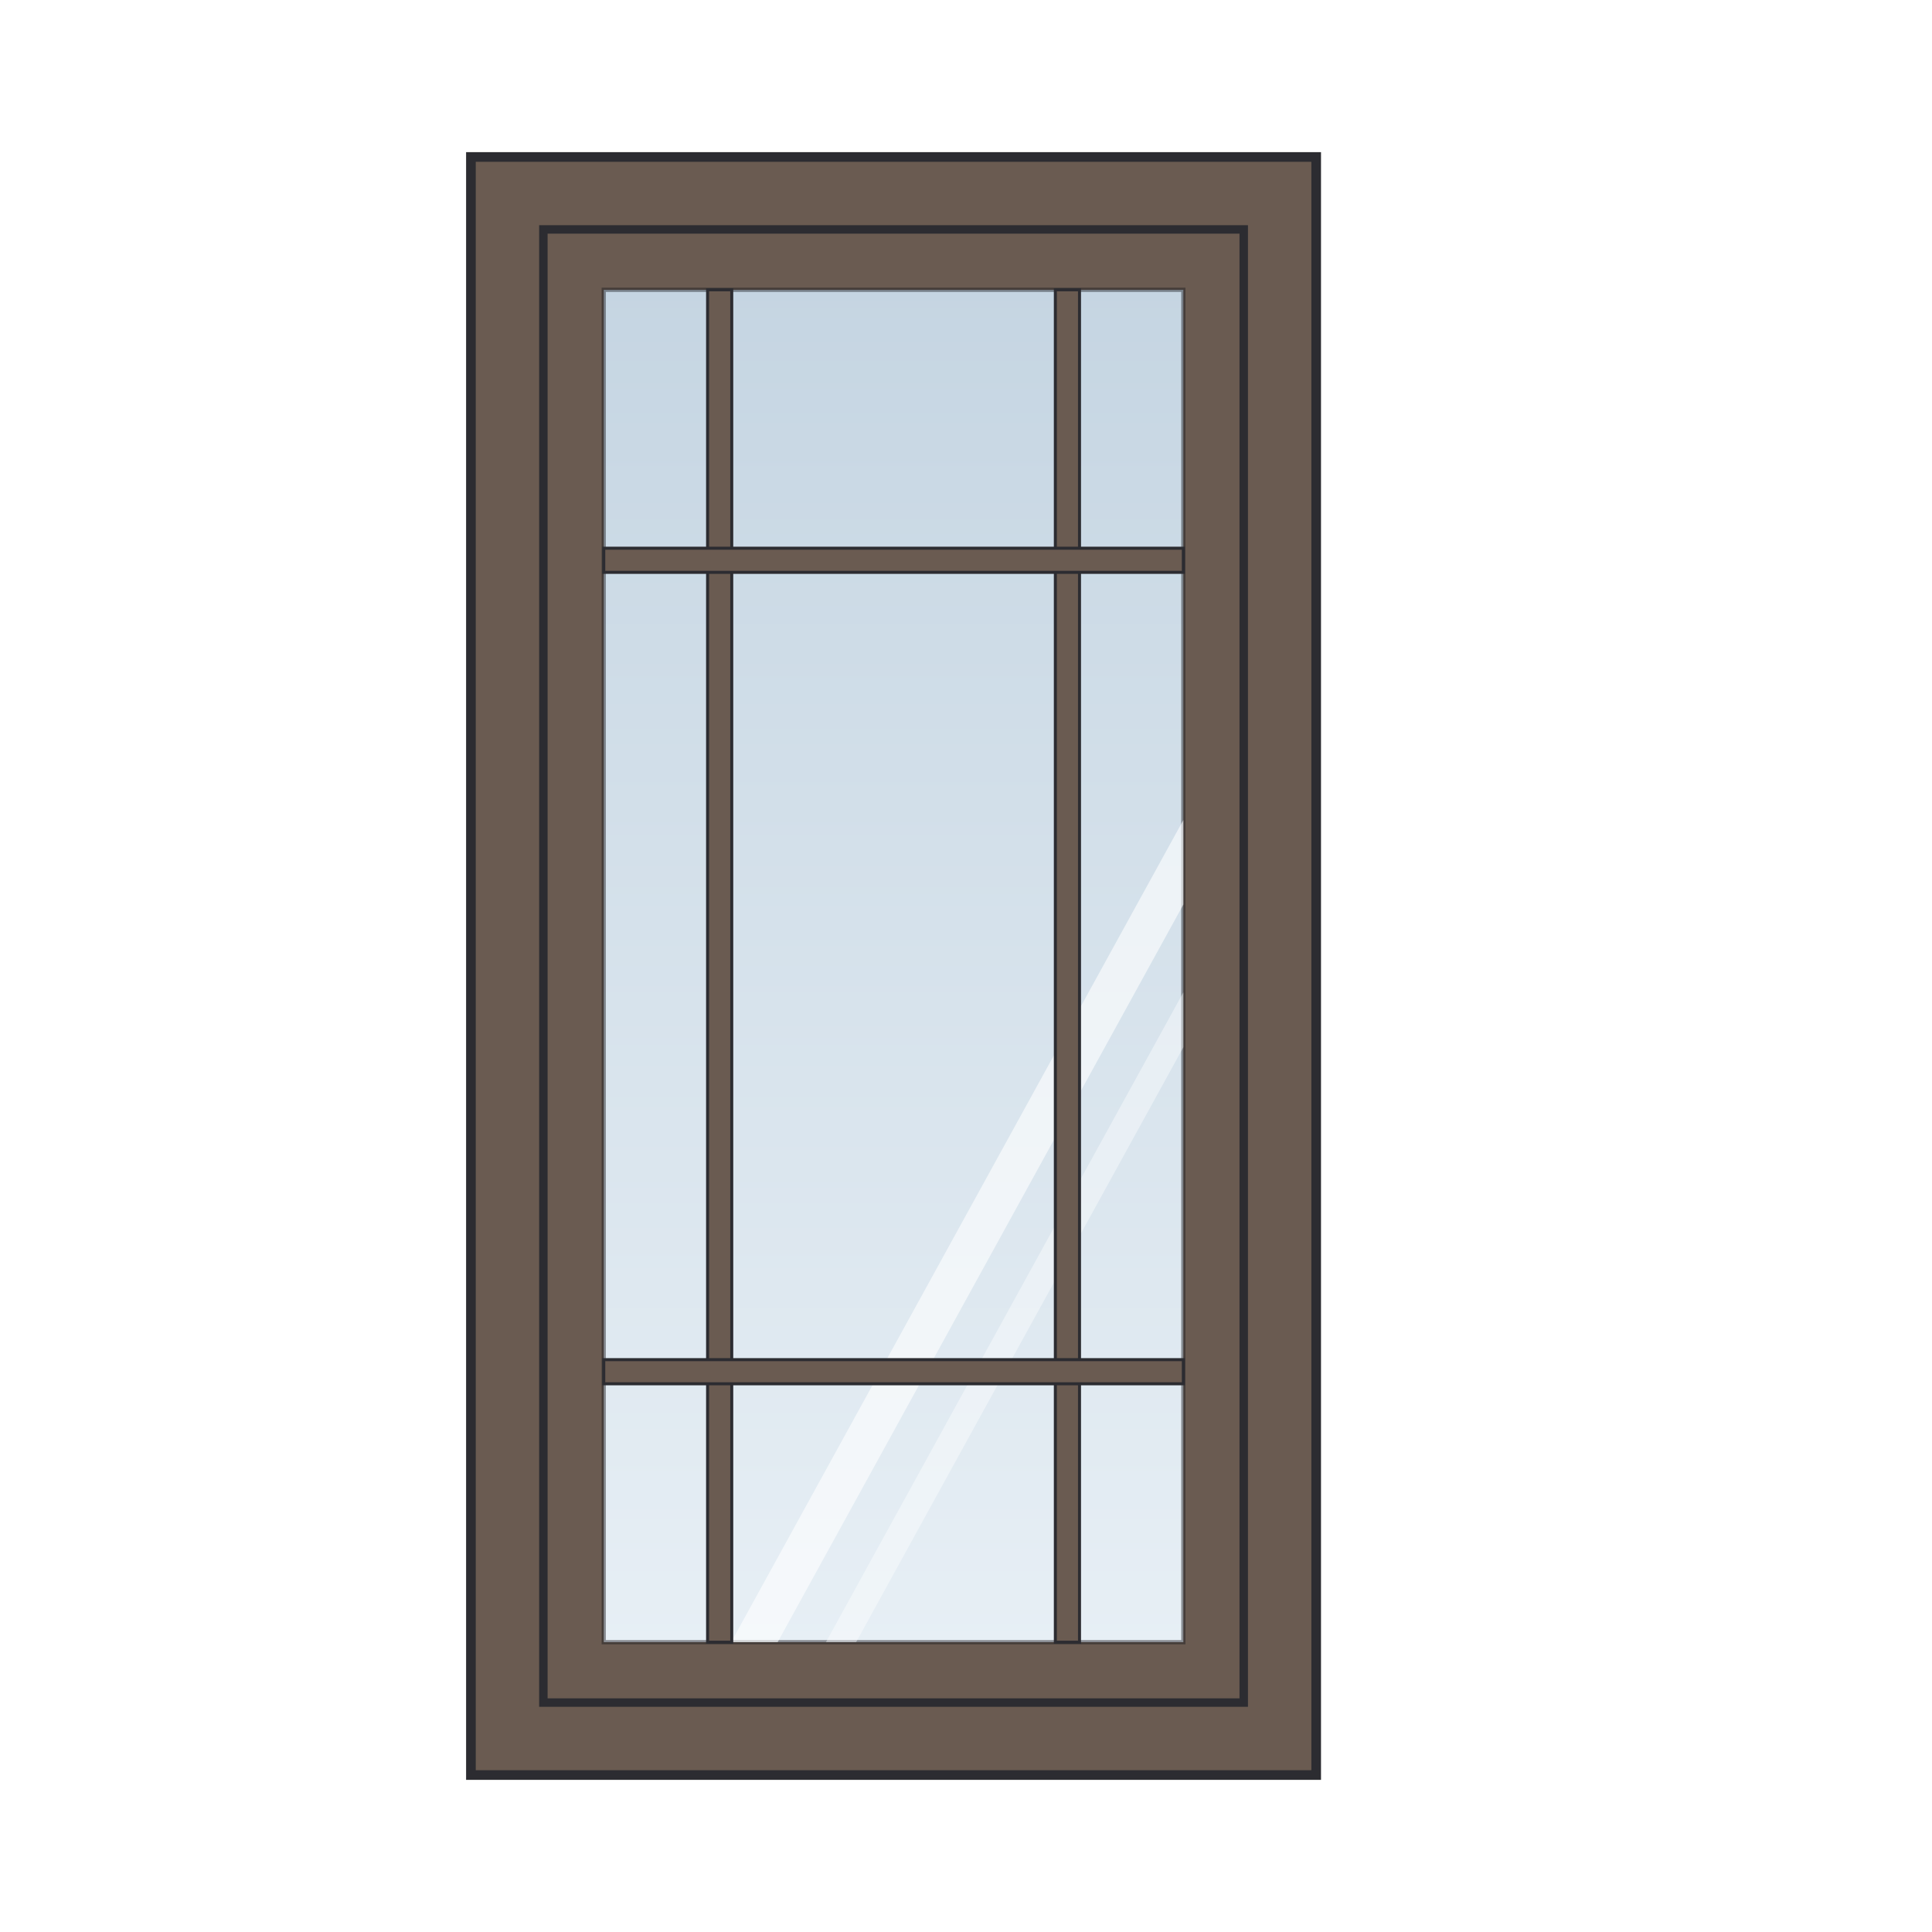
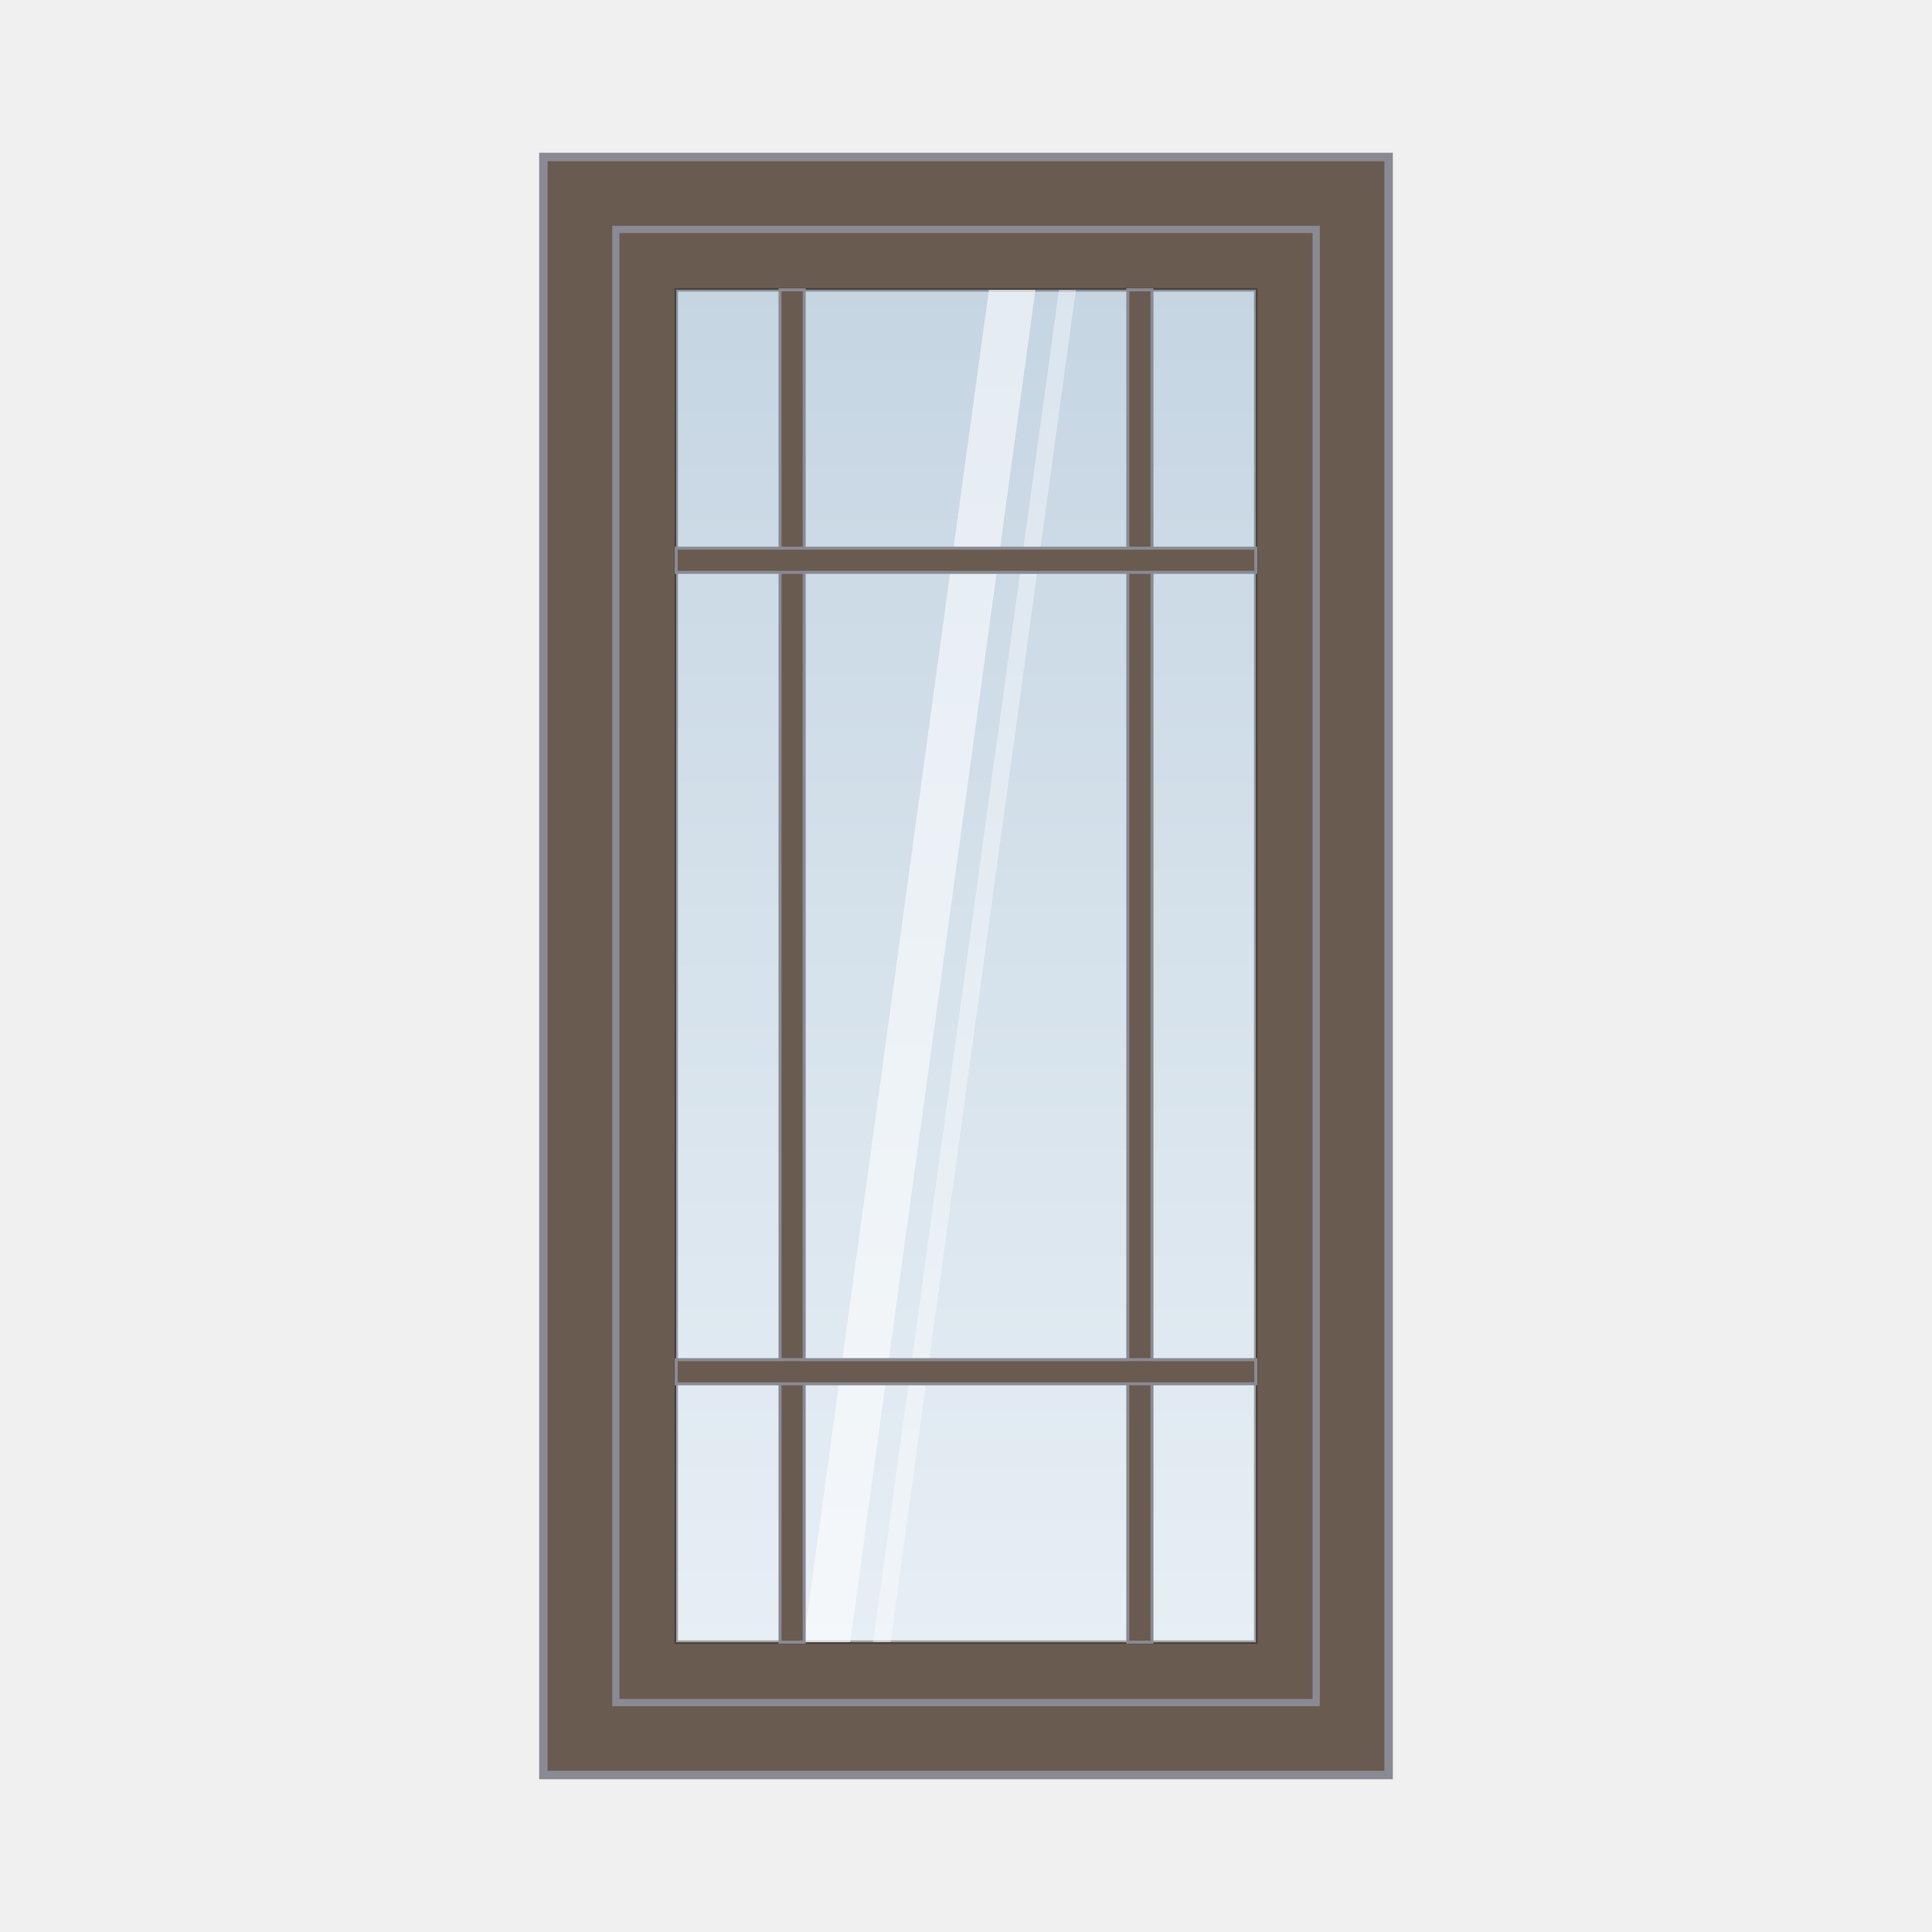
- <svg xmlns="http://www.w3.org/2000/svg" viewBox="52.0 40.0 320.0 320.0" width="600" height="600" role="img">
+ <svg xmlns="http://www.w3.org/2000/svg" viewBox="40.0 40.0 320.0 320.0" width="600" height="600" role="img">
  <defs>
    <linearGradient id="gl" x1="0" y1="0" x2="0" y2="1">
      <stop offset="0" stop-color="#C5D5E2" />
      <stop offset="1" stop-color="#E7EFF5" />
    </linearGradient>
    <pattern id="mesh" width="4" height="4" patternUnits="userSpaceOnUse">
      <rect width="4" height="4" fill="#B9C2CA" />
      <path d="M0 .5H4M.5 0V4" stroke="#19191D" stroke-opacity=".12" stroke-width="1" />
    </pattern>
    <pattern id="pine" width="14" height="14" patternUnits="userSpaceOnUse">
      <rect width="14" height="14" fill="#DFC195" />
      <path d="M3 0V14M9.5 0V14" stroke="#8C6030" stroke-opacity=".13" stroke-width="1" />
      <path d="M6 0V14" stroke="#FFFFFF" stroke-opacity=".12" stroke-width="1.4" />
    </pattern>
    <linearGradient id="shine" x1="0" y1="0" x2="1" y2="0">
      <stop offset="0" stop-color="#fff" stop-opacity="0" />
      <stop offset=".5" stop-color="#fff" stop-opacity=".75" />
      <stop offset="1" stop-color="#fff" stop-opacity="0" />
    </linearGradient>
  </defs>
-   <rect x="-400" y="-400" width="1200" height="1200" fill="#FFFFFF" />
-   <rect x="130.0" y="66.0" width="140.0" height="268.0" fill="#6A5B51" stroke="#2C2C31" stroke-width="1.6" />
-   <rect x="142.0" y="78.0" width="116.0" height="244.0" fill="url(#mesh)" stroke="#19191D" stroke-width="0.6" stroke-opacity=".3" />
-   <rect x="142.0" y="78.0" width="116.0" height="244.0" fill="#6A5B51" stroke="#2C2C31" stroke-width="1.4" />
-   <clipPath id="c82">
-     <rect x="152.0" y="88.0" width="96.0" height="224.0" />
-   </clipPath>
-   <rect x="152.0" y="88.0" width="96.0" height="224.0" fill="url(#gl)" stroke="#19191D" stroke-width="0.7" stroke-opacity=".45" />
-   <g clip-path="url(#c82)">
-     <polygon points="173.1,312.0 180.8,312.0 304.0,88.0 296.3,88.0" fill="#fff" fill-opacity=".6" />
-     <polygon points="188.8,312.0 193.8,312.0 317.0,88.0 312.0,88.0" fill="#fff" fill-opacity=".4" />
-   </g>
-   <rect x="169.2" y="88.0" width="4.0" height="224.0" fill="#6A5B51" stroke="#2C2C31" stroke-width="0.5" />
-   <rect x="226.8" y="88.0" width="4.0" height="224.0" fill="#6A5B51" stroke="#2C2C31" stroke-width="0.5" />
-   <rect x="152.0" y="130.8" width="96.0" height="4.0" fill="#6A5B51" stroke="#2C2C31" stroke-width="0.5" />
-   <rect x="152.0" y="265.2" width="96.0" height="4.0" fill="#6A5B51" stroke="#2C2C31" stroke-width="0.5" />
+   <rect x="130.0" y="66.0" width="140.0" height="268.0" fill="#6A5B51" stroke="#8A8A94" stroke-width="1.4" />
+   <rect x="142.0" y="78.0" width="116.0" height="244.0" fill="url(#mesh)" stroke="#19191D" stroke-width="0.5" />
+   <polygon points="142.0,78.0 258.0,78.0 258.0,322.0 142.0,322.0" fill="#6A5B51" stroke="#8A8A94" stroke-width="1.2" />
+   <polygon points="152.0,88.0 248.0,88.0 248.0,312.0 152.0,312.0" fill="url(#gl)" stroke="#19191D" stroke-width="0.6" stroke-opacity=".35" />
+   <polygon points="173.1,312.0 180.8,312.0 211.5,88.0 203.8,88.0" fill="#fff" fill-opacity="0.55" />
+   <polygon points="184.6,312.0 187.5,312.0 218.2,88.0 215.4,88.0" fill="#fff" fill-opacity="0.38" />
+   <polygon points="169.2,88.0 173.2,88.0 173.2,312.0 169.2,312.0" fill="#6A5B51" stroke="#8A8A94" stroke-width="0.5" />
+   <polygon points="226.8,88.0 230.8,88.0 230.8,312.0 226.8,312.0" fill="#6A5B51" stroke="#8A8A94" stroke-width="0.5" />
+   <polygon points="152.0,130.8 248.0,130.8 248.0,134.8 152.0,134.8" fill="#6A5B51" stroke="#8A8A94" stroke-width="0.5" />
+   <polygon points="152.0,265.2 248.0,265.2 248.0,269.2 152.0,269.2" fill="#6A5B51" stroke="#8A8A94" stroke-width="0.5" />
</svg>
